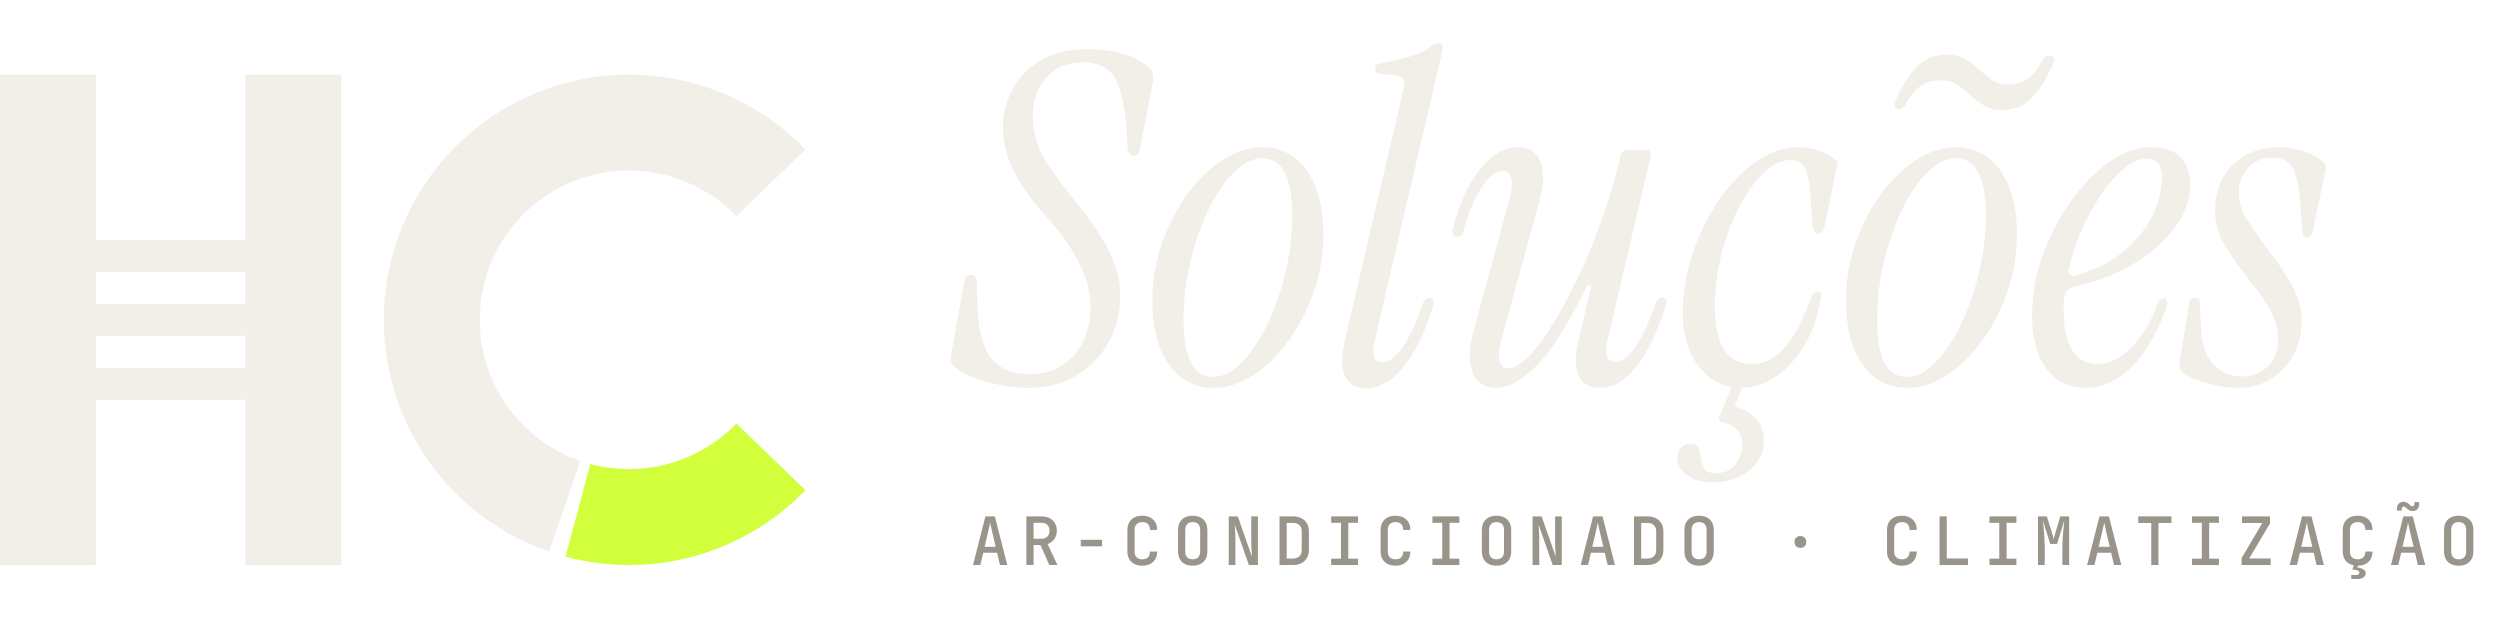
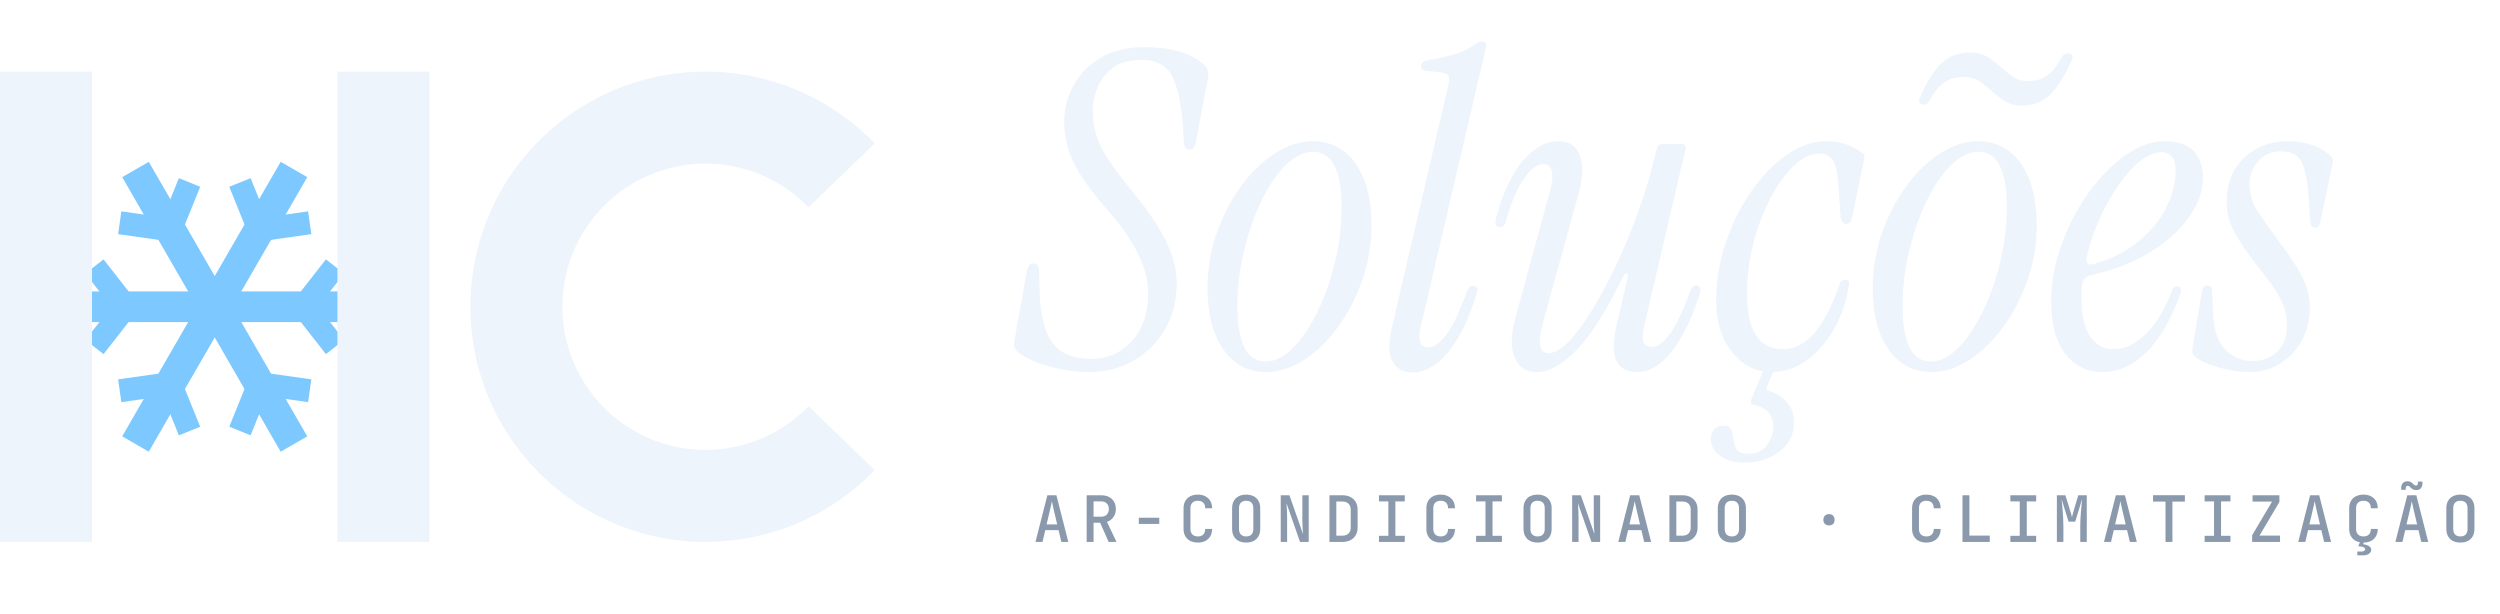
- <svg xmlns="http://www.w3.org/2000/svg" viewBox="0 0 469.0 120">
-   <rect x="0" y="14" width="18" height="92" fill="#f2efe8" />
-   <rect x="46" y="14" width="18" height="92" fill="#f2efe8" />
-   <rect x="18" y="45" width="28" height="6" fill="#f2efe8" />
-   <rect x="18" y="57" width="28" height="6" fill="#f2efe8" />
-   <rect x="18" y="69" width="28" height="6" fill="#f2efe8" />
-   <path d="M144.62 34.30A37 37 0 1 0 105.95 94.98" fill="none" stroke="#f2efe8" stroke-width="18" stroke-linecap="butt" />
-   <path d="M108.42 95.74A37 37 0 0 0 144.62 85.70" fill="none" stroke="#d2ff3c" stroke-width="18" stroke-linecap="butt" />
-   <path d="M192.878 72.774Q190.47 72.774 187.761 72.258Q185.052 71.742 182.687 70.839Q180.322 69.936 178.946 68.732Q178.516 68.302 178.387 67.872Q178.258 67.442 178.43 66.582L180.838 53.08Q181.096 51.532 182.214 51.532Q183.246 51.532 183.246 53.252L183.332 56.606Q183.504 63.83 185.826 67.012Q188.148 70.194 193.394 70.194Q198.21 70.194 201.392 66.711Q204.574 63.228 204.574 57.38Q204.574 53.596 202.51 49.468Q200.446 45.34 196.748 41.212Q192.362 36.31 190.255 32.268Q188.148 28.226 188.148 23.754Q188.148 20.228 189.868 16.917Q191.588 13.606 195.071 11.413Q198.554 9.22 203.972 9.22Q211.454 9.22 215.41 12.574Q216.614 13.52 216.27 15.412L213.862 27.968Q213.604 29.258 212.658 29.258Q211.712 29.258 211.54 27.796L211.454 25.99Q211.11 19.024 209.519 15.369Q207.928 11.714 203.198 11.714Q199.758 11.714 197.694 13.262Q195.63 14.81 194.684 17.089Q193.738 19.368 193.738 21.604Q193.738 24.098 194.426 26.377Q195.114 28.656 196.791 31.193Q198.468 33.73 201.392 37.342Q205.52 42.244 207.842 46.716Q210.164 51.188 210.164 55.402Q210.164 60.476 207.885 64.389Q205.606 68.302 201.736 70.538Q197.866 72.774 192.878 72.774ZM227.708 72.774Q222.376 72.774 219.28 68.345Q216.184 63.916 216.184 56.348Q216.184 50.758 217.99 45.598Q219.796 40.438 222.763 36.396Q225.73 32.354 229.385 29.989Q233.04 27.624 236.738 27.624Q242.07 27.624 245.166 32.01Q248.262 36.396 248.262 44.05Q248.262 49.64 246.456 54.8Q244.65 59.96 241.683 64.002Q238.716 68.044 235.061 70.409Q231.406 72.774 227.708 72.774ZM227.536 70.71Q230.288 70.71 232.911 68.044Q235.534 65.378 237.684 60.992Q239.834 56.606 241.124 51.231Q242.414 45.856 242.414 40.438Q242.414 29.688 236.824 29.688Q234.158 29.688 231.492 32.311Q228.826 34.934 226.719 39.32Q224.612 43.706 223.322 49.081Q222.032 54.456 222.032 59.874Q222.032 70.71 227.536 70.71ZM256.432 72.86Q253.594 72.86 252.39 70.753Q251.186 68.646 252.304 63.83L263.226 16.96Q263.656 15.412 263.269 14.81Q262.882 14.208 261.678 14.122L259.098 13.864Q257.808 13.778 257.98 12.746Q258.152 11.972 259.184 11.8Q262.28 11.284 264.688 10.553Q267.096 9.822 268.558 8.618Q269.246 8.102 269.848 8.102Q270.88 8.102 270.622 9.392L257.894 63.916Q257.464 65.808 257.765 66.883Q258.066 67.958 259.356 67.958Q260.904 67.958 262.753 65.679Q264.602 63.4 266.924 57.036Q267.268 55.918 268.128 55.918Q269.418 55.918 268.816 57.466Q267.01 63.314 264.817 66.711Q262.624 70.108 260.474 71.484Q258.324 72.86 256.432 72.86ZM280.598 72.774Q277.416 72.774 276.255 69.893Q275.094 67.012 276.384 62.282L283.178 37.342Q283.866 34.848 283.522 33.472Q283.178 32.096 281.974 32.096Q279.996 32.096 277.975 35.106Q275.954 38.116 274.492 43.448Q274.234 44.394 273.374 44.394Q272.17 44.394 272.6 42.674Q274.578 35.45 277.803 31.537Q281.028 27.624 284.898 27.624Q287.994 27.624 289.026 30.462Q290.058 33.3 288.682 38.202L281.802 63.142Q280.168 69.076 282.92 69.076Q284.64 69.076 286.876 66.754Q289.112 64.432 291.563 60.39Q294.014 56.348 296.422 51.188Q298.83 46.028 300.808 40.352Q302.786 34.676 304.076 29.086Q304.334 28.14 305.28 28.14H308.72Q309.924 28.14 309.666 29.258L301.582 63.83Q300.636 67.872 303.044 67.872Q306.656 67.872 310.612 56.95Q310.956 55.832 311.816 55.832Q312.332 55.832 312.547 56.262Q312.762 56.692 312.504 57.38Q310.182 64.69 307.0 68.732Q303.818 72.774 300.292 72.774Q294.1 72.774 296.164 63.744L298.4 54.198Q298.572 53.596 298.185 53.51Q297.798 53.424 297.54 53.94Q292.552 64.26 288.338 68.517Q284.124 72.774 280.598 72.774ZM326.608 72.774Q321.878 72.774 318.782 68.861Q315.686 64.948 315.686 58.842Q315.686 53.08 317.535 47.533Q319.384 41.986 322.523 37.471Q325.662 32.956 329.489 30.29Q333.316 27.624 337.186 27.624Q341.314 27.624 344.152 29.86Q344.582 30.204 344.668 30.419Q344.754 30.634 344.582 31.322L342.26 42.588Q342.002 43.792 341.142 43.792Q340.196 43.792 340.024 42.502L339.594 36.396Q339.336 32.44 338.433 31.236Q337.53 30.032 335.81 30.032Q333.402 30.032 330.908 32.397Q328.414 34.762 326.307 38.761Q324.2 42.76 322.953 47.619Q321.706 52.478 321.706 57.466Q321.706 68.302 328.758 68.302Q332.112 68.302 334.821 65.206Q337.53 62.11 339.852 55.574Q340.11 54.714 341.056 54.714Q341.572 54.714 341.658 55.101Q341.744 55.488 341.486 56.606Q340.626 61.336 338.39 64.948Q336.154 68.56 333.101 70.667Q330.048 72.774 326.608 72.774ZM327.64 70.882 325.576 75.698Q325.318 76.214 325.834 76.386Q328.242 77.16 329.575 78.751Q330.908 80.342 330.908 82.578Q330.908 86.276 327.984 88.383Q325.06 90.49 321.276 90.49Q318.266 90.49 316.46 89.157Q314.654 87.824 314.654 85.846Q314.654 84.728 315.299 83.997Q315.944 83.266 317.062 83.266Q318.352 83.266 318.653 84.083Q318.954 84.9 319.083 86.018Q319.212 87.136 319.728 87.953Q320.244 88.77 321.878 88.77Q324.372 88.77 325.619 87.05Q326.866 85.33 326.866 83.438Q326.866 79.998 323.082 79.224Q322.222 79.052 322.566 78.106L325.576 70.882ZM357.826 72.774Q352.494 72.774 349.398 68.345Q346.302 63.916 346.302 56.348Q346.302 50.758 348.108 45.598Q349.914 40.438 352.881 36.396Q355.848 32.354 359.503 29.989Q363.158 27.624 366.856 27.624Q372.188 27.624 375.284 32.01Q378.38 36.396 378.38 44.05Q378.38 49.64 376.574 54.8Q374.768 59.96 371.801 64.002Q368.834 68.044 365.179 70.409Q361.524 72.774 357.826 72.774ZM357.654 70.71Q360.406 70.71 363.029 68.044Q365.652 65.378 367.802 60.992Q369.952 56.606 371.242 51.231Q372.532 45.856 372.532 40.438Q372.532 29.688 366.942 29.688Q364.276 29.688 361.61 32.311Q358.944 34.934 356.837 39.32Q354.73 43.706 353.44 49.081Q352.15 54.456 352.15 59.874Q352.15 70.71 357.654 70.71ZM375.456 20.658Q373.564 20.658 372.188 19.798Q370.812 18.938 369.651 17.863Q368.49 16.788 367.2 15.928Q365.91 15.068 364.104 15.068Q361.782 15.068 360.277 16.143Q358.772 17.218 357.568 19.454Q357.052 20.486 356.192 20.486Q355.762 20.486 355.504 20.142Q355.246 19.798 355.504 19.196Q357.31 14.81 359.589 12.531Q361.868 10.252 365.308 10.252Q367.286 10.252 368.705 11.112Q370.124 11.972 371.285 13.047Q372.446 14.122 373.693 14.982Q374.94 15.842 376.66 15.842Q378.982 15.842 380.444 14.767Q381.906 13.692 383.11 11.456Q383.626 10.424 384.486 10.424Q385.002 10.424 385.26 10.768Q385.518 11.112 385.26 11.714Q383.368 16.1 381.132 18.379Q378.896 20.658 375.456 20.658ZM391.28 72.774Q386.722 72.774 383.97 69.205Q381.218 65.636 381.218 59.1Q381.218 53.424 383.239 47.834Q385.26 42.244 388.528 37.686Q391.796 33.128 395.709 30.376Q399.622 27.624 403.32 27.624Q407.362 27.624 409.125 29.559Q410.888 31.494 410.888 34.762Q410.888 38.632 408.179 42.459Q405.47 46.286 400.611 49.296Q395.752 52.306 389.216 53.768Q387.324 54.198 387.238 55.918Q387.152 56.52 387.152 57.165Q387.152 57.81 387.152 58.412Q387.152 63.314 388.829 65.808Q390.506 68.302 393.43 68.302Q396.698 68.302 399.751 65.292Q402.804 62.282 404.868 56.778Q405.126 56.004 405.9 56.004Q406.416 56.004 406.545 56.434Q406.674 56.864 406.502 57.466Q403.75 65.034 399.837 68.904Q395.924 72.774 391.28 72.774ZM388.098 50.5Q387.926 51.102 388.313 51.489Q388.7 51.876 389.302 51.704Q394.634 50.242 398.246 47.275Q401.858 44.308 403.707 40.61Q405.556 36.912 405.556 33.386Q405.556 29.774 402.718 29.774Q400.224 29.774 397.3 32.698Q394.376 35.622 391.882 40.352Q389.388 45.082 388.098 50.5ZM420.09 72.774Q417.252 72.774 414.113 71.914Q410.974 71.054 409.34 69.764Q408.738 69.248 408.824 68.216L410.716 56.95Q410.888 55.832 411.748 55.832Q412.694 55.832 412.694 57.036L412.866 61.164Q413.038 66.066 415.231 68.345Q417.424 70.624 420.606 70.624Q423.358 70.624 425.336 68.861Q427.314 67.098 427.314 63.658Q427.314 61.68 426.712 60.003Q426.11 58.326 424.82 56.391Q423.53 54.456 421.294 51.704Q418.37 47.92 416.951 45.211Q415.532 42.502 415.532 39.578Q415.532 34.16 418.929 30.892Q422.326 27.624 427.572 27.624Q429.894 27.624 432.087 28.312Q434.28 29.0 435.742 30.376Q436.516 30.978 436.258 31.924L433.85 43.448Q433.592 44.566 432.818 44.566Q432.044 44.566 431.872 43.362L431.614 39.234Q431.27 34.074 430.281 31.838Q429.292 29.602 426.196 29.602Q423.444 29.602 421.724 31.494Q420.004 33.386 420.004 36.052Q420.004 38.89 421.552 41.255Q423.1 43.62 425.766 47.232Q429.292 51.876 430.539 54.628Q431.786 57.38 431.786 60.218Q431.786 63.83 430.195 66.668Q428.604 69.506 425.938 71.14Q423.272 72.774 420.09 72.774Z" fill="#f2efe8" />
-   <path d="M182.537 106.0 184.863 96.875H186.637L188.963 106.0H187.6L187.05 103.688H184.463L183.912 106.0ZM184.713 102.575H186.787L186.162 99.938Q186.0 99.237 185.894 98.719Q185.787 98.2 185.75 98.013Q185.713 98.2 185.613 98.719Q185.512 99.237 185.338 99.925ZM192.55 106.0V96.875H195.412Q196.275 96.875 196.913 97.206Q197.55 97.537 197.906 98.137Q198.262 98.737 198.262 99.55Q198.262 100.463 197.794 101.131Q197.325 101.8 196.525 102.075L198.387 106.0H196.85L195.188 102.25H193.9V106.0ZM193.9 101.062H195.412Q196.088 101.062 196.488 100.656Q196.887 100.25 196.887 99.575Q196.887 98.875 196.488 98.475Q196.088 98.075 195.412 98.075H193.9ZM202.75 102.487V101.263H206.75V102.487ZM214.3 106.125Q213.45 106.125 212.819 105.806Q212.188 105.487 211.844 104.881Q211.5 104.275 211.5 103.463V99.412Q211.5 98.588 211.844 97.988Q212.188 97.388 212.819 97.069Q213.45 96.75 214.3 96.75Q215.15 96.75 215.775 97.075Q216.4 97.4 216.744 97.994Q217.088 98.588 217.088 99.412H215.738Q215.738 98.7 215.363 98.325Q214.988 97.95 214.3 97.95Q213.613 97.95 213.231 98.325Q212.85 98.7 212.85 99.4V103.463Q212.85 104.162 213.231 104.544Q213.613 104.925 214.3 104.925Q214.988 104.925 215.363 104.544Q215.738 104.162 215.738 103.463H217.088Q217.088 104.275 216.744 104.875Q216.4 105.475 215.775 105.8Q215.15 106.125 214.3 106.125ZM223.75 106.125Q222.9 106.125 222.281 105.806Q221.662 105.487 221.331 104.881Q221.0 104.275 221.0 103.463V99.412Q221.0 98.588 221.331 97.988Q221.662 97.388 222.281 97.069Q222.9 96.75 223.75 96.75Q224.6 96.75 225.219 97.069Q225.838 97.388 226.169 97.988Q226.5 98.588 226.5 99.4V103.463Q226.5 104.275 226.169 104.881Q225.838 105.487 225.219 105.806Q224.6 106.125 223.75 106.125ZM223.75 104.925Q224.438 104.925 224.794 104.544Q225.15 104.162 225.15 103.463V99.412Q225.15 98.7 224.794 98.325Q224.438 97.95 223.75 97.95Q223.075 97.95 222.712 98.325Q222.35 98.7 222.35 99.412V103.463Q222.35 104.162 222.712 104.544Q223.075 104.925 223.75 104.925ZM230.512 106.0V96.875H232.213L234.875 104.463Q234.85 104.1 234.812 103.6Q234.775 103.1 234.756 102.562Q234.738 102.025 234.738 101.588V96.875H235.988V106.0H234.287L231.637 98.412Q231.662 98.737 231.694 99.225Q231.725 99.713 231.744 100.238Q231.762 100.763 231.762 101.213V106.0ZM240.037 106.0V96.875H242.588Q243.488 96.875 244.15 97.219Q244.812 97.562 245.181 98.188Q245.55 98.812 245.55 99.662V103.2Q245.55 104.037 245.181 104.675Q244.812 105.312 244.15 105.656Q243.488 106.0 242.588 106.0ZM241.387 104.775H242.588Q243.338 104.775 243.769 104.356Q244.2 103.938 244.2 103.2V99.662Q244.2 98.938 243.769 98.519Q243.338 98.1 242.588 98.1H241.387ZM249.725 106.0V104.8H251.562V98.075H249.725V96.875H254.775V98.075H252.938V104.8H254.775V106.0ZM261.8 106.125Q260.95 106.125 260.319 105.806Q259.688 105.487 259.344 104.881Q259.0 104.275 259.0 103.463V99.412Q259.0 98.588 259.344 97.988Q259.688 97.388 260.319 97.069Q260.95 96.75 261.8 96.75Q262.65 96.75 263.275 97.075Q263.9 97.4 264.244 97.994Q264.587 98.588 264.587 99.412H263.238Q263.238 98.7 262.863 98.325Q262.488 97.95 261.8 97.95Q261.113 97.95 260.731 98.325Q260.35 98.7 260.35 99.4V103.463Q260.35 104.162 260.731 104.544Q261.113 104.925 261.8 104.925Q262.488 104.925 262.863 104.544Q263.238 104.162 263.238 103.463H264.587Q264.587 104.275 264.244 104.875Q263.9 105.475 263.275 105.8Q262.65 106.125 261.8 106.125ZM268.725 106.0V104.8H270.562V98.075H268.725V96.875H273.775V98.075H271.938V104.8H273.775V106.0ZM280.75 106.125Q279.9 106.125 279.281 105.806Q278.663 105.487 278.331 104.881Q278.0 104.275 278.0 103.463V99.412Q278.0 98.588 278.331 97.988Q278.663 97.388 279.281 97.069Q279.9 96.75 280.75 96.75Q281.6 96.75 282.219 97.069Q282.837 97.388 283.169 97.988Q283.5 98.588 283.5 99.4V103.463Q283.5 104.275 283.169 104.881Q282.837 105.487 282.219 105.806Q281.6 106.125 280.75 106.125ZM280.75 104.925Q281.438 104.925 281.794 104.544Q282.15 104.162 282.15 103.463V99.412Q282.15 98.7 281.794 98.325Q281.438 97.95 280.75 97.95Q280.075 97.95 279.712 98.325Q279.35 98.7 279.35 99.412V103.463Q279.35 104.162 279.712 104.544Q280.075 104.925 280.75 104.925ZM287.512 106.0V96.875H289.212L291.875 104.463Q291.85 104.1 291.812 103.6Q291.775 103.1 291.756 102.562Q291.738 102.025 291.738 101.588V96.875H292.988V106.0H291.288L288.637 98.412Q288.663 98.737 288.694 99.225Q288.725 99.713 288.744 100.238Q288.762 100.763 288.762 101.213V106.0ZM296.538 106.0 298.863 96.875H300.637L302.962 106.0H301.6L301.05 103.688H298.462L297.913 106.0ZM298.712 102.575H300.788L300.163 99.938Q300.0 99.237 299.894 98.719Q299.788 98.2 299.75 98.013Q299.712 98.2 299.612 98.719Q299.512 99.237 299.337 99.925ZM306.538 106.0V96.875H309.087Q309.988 96.875 310.65 97.219Q311.312 97.562 311.681 98.188Q312.05 98.812 312.05 99.662V103.2Q312.05 104.037 311.681 104.675Q311.312 105.312 310.65 105.656Q309.988 106.0 309.087 106.0ZM307.887 104.775H309.087Q309.837 104.775 310.269 104.356Q310.7 103.938 310.7 103.2V99.662Q310.7 98.938 310.269 98.519Q309.837 98.1 309.087 98.1H307.887ZM318.75 106.125Q317.9 106.125 317.281 105.806Q316.663 105.487 316.331 104.881Q316.0 104.275 316.0 103.463V99.412Q316.0 98.588 316.331 97.988Q316.663 97.388 317.281 97.069Q317.9 96.75 318.75 96.75Q319.6 96.75 320.219 97.069Q320.837 97.388 321.169 97.988Q321.5 98.588 321.5 99.4V103.463Q321.5 104.275 321.169 104.881Q320.837 105.487 320.219 105.806Q319.6 106.125 318.75 106.125ZM318.75 104.925Q319.438 104.925 319.794 104.544Q320.15 104.162 320.15 103.463V99.412Q320.15 98.7 319.794 98.325Q319.438 97.95 318.75 97.95Q318.075 97.95 317.712 98.325Q317.35 98.7 317.35 99.412V103.463Q317.35 104.162 317.712 104.544Q318.075 104.925 318.75 104.925ZM337.75 102.775Q337.25 102.775 336.95 102.481Q336.65 102.188 336.65 101.688Q336.65 101.175 336.95 100.869Q337.25 100.562 337.75 100.562Q338.262 100.562 338.556 100.869Q338.85 101.175 338.85 101.688Q338.85 102.188 338.556 102.481Q338.262 102.775 337.75 102.775ZM356.8 106.125Q355.95 106.125 355.319 105.806Q354.688 105.487 354.344 104.881Q354.0 104.275 354.0 103.463V99.412Q354.0 98.588 354.344 97.988Q354.688 97.388 355.319 97.069Q355.95 96.75 356.8 96.75Q357.65 96.75 358.275 97.075Q358.9 97.4 359.244 97.994Q359.587 98.588 359.587 99.412H358.238Q358.238 98.7 357.863 98.325Q357.488 97.95 356.8 97.95Q356.113 97.95 355.731 98.325Q355.35 98.7 355.35 99.4V103.463Q355.35 104.162 355.731 104.544Q356.113 104.925 356.8 104.925Q357.488 104.925 357.863 104.544Q358.238 104.162 358.238 103.463H359.587Q359.587 104.275 359.244 104.875Q358.9 105.475 358.275 105.8Q357.65 106.125 356.8 106.125ZM363.863 106.0V96.875H365.212V104.763H369.2V106.0ZM373.225 106.0V104.8H375.062V98.075H373.225V96.875H378.275V98.075H376.438V104.8H378.275V106.0ZM382.325 106.0V96.875H383.988L384.9 99.8Q385.038 100.213 385.138 100.594Q385.238 100.975 385.275 101.162Q385.325 100.975 385.419 100.594Q385.512 100.213 385.637 99.8L386.512 96.875H388.175V106.0H386.9V102.925Q386.9 102.338 386.931 101.619Q386.962 100.9 387.025 100.169Q387.087 99.438 387.15 98.769Q387.212 98.1 387.262 97.6L385.913 102.037H384.613L383.238 97.6Q383.3 98.088 383.363 98.731Q383.425 99.375 383.475 100.1Q383.525 100.825 383.562 101.556Q383.6 102.287 383.6 102.925V106.0ZM391.538 106.0 393.863 96.875H395.637L397.962 106.0H396.6L396.05 103.688H393.462L392.913 106.0ZM393.712 102.575H395.788L395.163 99.938Q395.0 99.237 394.894 98.719Q394.788 98.2 394.75 98.013Q394.712 98.2 394.612 98.719Q394.512 99.237 394.337 99.925ZM403.575 106.0V98.112H401.137V96.862H407.363V98.112H404.925V106.0ZM411.225 106.0V104.8H413.062V98.075H411.225V96.875H416.275V98.075H414.438V104.8H416.275V106.0ZM420.525 106.0V104.688L424.413 98.112H420.6V96.875H425.85V98.188L421.962 104.763H425.975V106.0ZM429.538 106.0 431.863 96.875H433.637L435.962 106.0H434.6L434.05 103.688H431.462L430.913 106.0ZM431.712 102.575H433.788L433.163 99.938Q433.0 99.237 432.894 98.719Q432.788 98.2 432.75 98.013Q432.712 98.2 432.612 98.719Q432.512 99.237 432.337 99.925ZM441.087 108.625V107.875H442.0Q442.288 107.875 442.462 107.731Q442.637 107.588 442.637 107.425Q442.637 107.188 442.281 107.025Q441.925 106.862 441.288 106.862L441.725 105.713H442.488L442.238 106.45Q442.575 106.487 442.944 106.612Q443.312 106.737 443.562 106.969Q443.812 107.2 443.812 107.55Q443.812 107.987 443.381 108.306Q442.95 108.625 442.238 108.625ZM442.3 106.125Q441.45 106.125 440.819 105.806Q440.188 105.487 439.844 104.881Q439.5 104.275 439.5 103.463V99.412Q439.5 98.588 439.844 97.988Q440.188 97.388 440.819 97.069Q441.45 96.75 442.3 96.75Q443.15 96.75 443.775 97.075Q444.4 97.4 444.744 97.994Q445.087 98.588 445.087 99.412H443.738Q443.738 98.7 443.363 98.325Q442.988 97.95 442.3 97.95Q441.613 97.95 441.231 98.325Q440.85 98.7 440.85 99.4V103.463Q440.85 104.162 441.231 104.544Q441.613 104.925 442.3 104.925Q442.988 104.925 443.363 104.544Q443.738 104.162 443.738 103.463H445.087Q445.087 104.275 444.744 104.875Q444.4 105.475 443.775 105.8Q443.15 106.125 442.3 106.125ZM448.538 106.0 450.863 96.875H452.637L454.962 106.0H453.6L453.05 103.688H450.462L449.913 106.0ZM450.712 102.575H452.788L452.163 99.938Q452.0 99.237 451.894 98.719Q451.788 98.2 451.75 98.013Q451.712 98.2 451.612 98.719Q451.512 99.237 451.337 99.925ZM452.625 95.862Q452.238 95.862 452.0 95.737Q451.762 95.612 451.6 95.45Q451.438 95.287 451.288 95.156Q451.137 95.025 450.938 95.025Q450.775 95.025 450.669 95.138Q450.562 95.25 450.562 95.463V95.8H449.675V95.412Q449.675 94.825 450.006 94.481Q450.337 94.138 450.875 94.138Q451.262 94.138 451.5 94.263Q451.738 94.388 451.9 94.55Q452.062 94.713 452.212 94.844Q452.363 94.975 452.562 94.975Q452.738 94.975 452.837 94.869Q452.938 94.763 452.938 94.562V94.2H453.825V94.588Q453.825 95.175 453.5 95.519Q453.175 95.862 452.625 95.862ZM461.25 106.125Q460.4 106.125 459.781 105.806Q459.163 105.487 458.831 104.881Q458.5 104.275 458.5 103.463V99.412Q458.5 98.588 458.831 97.988Q459.163 97.388 459.781 97.069Q460.4 96.75 461.25 96.75Q462.1 96.75 462.719 97.069Q463.337 97.388 463.669 97.988Q464.0 98.588 464.0 99.4V103.463Q464.0 104.275 463.669 104.881Q463.337 105.487 462.719 105.806Q462.1 106.125 461.25 106.125ZM461.25 104.925Q461.938 104.925 462.294 104.544Q462.65 104.162 462.65 103.463V99.412Q462.65 98.7 462.294 98.325Q461.938 97.95 461.25 97.95Q460.575 97.95 460.212 98.325Q459.85 98.7 459.85 99.412V103.463Q459.85 104.162 460.212 104.544Q460.575 104.925 461.25 104.925Z" fill="#9a958b" />
+ <svg xmlns="http://www.w3.org/2000/svg" viewBox="0 0 489.0 120">
+   <path d="M42.00 60.00L73.00 60.00" stroke="#7cc8ff" stroke-width="6" stroke-linecap="butt" fill="none" />
+   <path d="M59.36 60.00L65.52 52.12" stroke="#7cc8ff" stroke-width="4.5" stroke-linecap="butt" fill="none" />
+   <path d="M59.36 60.00L65.52 67.88" stroke="#7cc8ff" stroke-width="4.5" stroke-linecap="butt" fill="none" />
+   <path d="M42.00 60.00L57.50 86.85" stroke="#7cc8ff" stroke-width="6" stroke-linecap="butt" fill="none" />
+   <path d="M50.68 75.03L60.58 76.43" stroke="#7cc8ff" stroke-width="4.5" stroke-linecap="butt" fill="none" />
+   <path d="M50.68 75.03L46.93 84.31" stroke="#7cc8ff" stroke-width="4.5" stroke-linecap="butt" fill="none" />
+   <path d="M42.00 60.00L26.50 86.85" stroke="#7cc8ff" stroke-width="6" stroke-linecap="butt" fill="none" />
+   <path d="M33.32 75.03L37.07 84.31" stroke="#7cc8ff" stroke-width="4.5" stroke-linecap="butt" fill="none" />
+   <path d="M33.32 75.03L23.42 76.43" stroke="#7cc8ff" stroke-width="4.5" stroke-linecap="butt" fill="none" />
+   <path d="M42.00 60.00L11.00 60.00" stroke="#7cc8ff" stroke-width="6" stroke-linecap="butt" fill="none" />
+   <path d="M24.64 60.00L18.48 67.88" stroke="#7cc8ff" stroke-width="4.5" stroke-linecap="butt" fill="none" />
+   <path d="M24.64 60.00L18.48 52.12" stroke="#7cc8ff" stroke-width="4.5" stroke-linecap="butt" fill="none" />
+   <path d="M42.00 60.00L26.50 33.15" stroke="#7cc8ff" stroke-width="6" stroke-linecap="butt" fill="none" />
+   <path d="M33.32 44.97L23.42 43.57" stroke="#7cc8ff" stroke-width="4.5" stroke-linecap="butt" fill="none" />
+   <path d="M33.32 44.97L37.07 35.69" stroke="#7cc8ff" stroke-width="4.5" stroke-linecap="butt" fill="none" />
+   <path d="M42.00 60.00L57.50 33.15" stroke="#7cc8ff" stroke-width="6" stroke-linecap="butt" fill="none" />
+   <path d="M50.68 44.97L46.93 35.69" stroke="#7cc8ff" stroke-width="4.5" stroke-linecap="butt" fill="none" />
+   <path d="M50.68 44.97L60.58 43.57" stroke="#7cc8ff" stroke-width="4.5" stroke-linecap="butt" fill="none" />
+   <rect x="0" y="14" width="18" height="92" fill="#eef4fb" />
+   <rect x="66" y="14" width="18" height="92" fill="#eef4fb" />
+   <path d="M164.62 34.30A37 37 0 1 0 164.62 85.70" fill="none" stroke="#eef4fb" stroke-width="18" />
+   <path d="M212.878 72.774Q210.47 72.774 207.761 72.258Q205.052 71.742 202.687 70.839Q200.322 69.936 198.946 68.732Q198.516 68.302 198.387 67.872Q198.258 67.442 198.43 66.582L200.838 53.08Q201.096 51.532 202.214 51.532Q203.246 51.532 203.246 53.252L203.332 56.606Q203.504 63.83 205.826 67.012Q208.148 70.194 213.394 70.194Q218.21 70.194 221.392 66.711Q224.574 63.228 224.574 57.38Q224.574 53.596 222.51 49.468Q220.446 45.34 216.748 41.212Q212.362 36.31 210.255 32.268Q208.148 28.226 208.148 23.754Q208.148 20.228 209.868 16.917Q211.588 13.606 215.071 11.413Q218.554 9.22 223.972 9.22Q231.454 9.22 235.41 12.574Q236.614 13.52 236.27 15.412L233.862 27.968Q233.604 29.258 232.658 29.258Q231.712 29.258 231.54 27.796L231.454 25.99Q231.11 19.024 229.519 15.369Q227.928 11.714 223.198 11.714Q219.758 11.714 217.694 13.262Q215.63 14.81 214.684 17.089Q213.738 19.368 213.738 21.604Q213.738 24.098 214.426 26.377Q215.114 28.656 216.791 31.193Q218.468 33.73 221.392 37.342Q225.52 42.244 227.842 46.716Q230.164 51.188 230.164 55.402Q230.164 60.476 227.885 64.389Q225.606 68.302 221.736 70.538Q217.866 72.774 212.878 72.774ZM247.708 72.774Q242.376 72.774 239.28 68.345Q236.184 63.916 236.184 56.348Q236.184 50.758 237.99 45.598Q239.796 40.438 242.763 36.396Q245.73 32.354 249.385 29.989Q253.04 27.624 256.738 27.624Q262.07 27.624 265.166 32.01Q268.262 36.396 268.262 44.05Q268.262 49.64 266.456 54.8Q264.65 59.96 261.683 64.002Q258.716 68.044 255.061 70.409Q251.406 72.774 247.708 72.774ZM247.536 70.71Q250.288 70.71 252.911 68.044Q255.534 65.378 257.684 60.992Q259.834 56.606 261.124 51.231Q262.414 45.856 262.414 40.438Q262.414 29.688 256.824 29.688Q254.158 29.688 251.492 32.311Q248.826 34.934 246.719 39.32Q244.612 43.706 243.322 49.081Q242.032 54.456 242.032 59.874Q242.032 70.71 247.536 70.71ZM276.432 72.86Q273.594 72.86 272.39 70.753Q271.186 68.646 272.304 63.83L283.226 16.96Q283.656 15.412 283.269 14.81Q282.882 14.208 281.678 14.122L279.098 13.864Q277.808 13.778 277.98 12.746Q278.152 11.972 279.184 11.8Q282.28 11.284 284.688 10.553Q287.096 9.822 288.558 8.618Q289.246 8.102 289.848 8.102Q290.88 8.102 290.622 9.392L277.894 63.916Q277.464 65.808 277.765 66.883Q278.066 67.958 279.356 67.958Q280.904 67.958 282.753 65.679Q284.602 63.4 286.924 57.036Q287.268 55.918 288.128 55.918Q289.418 55.918 288.816 57.466Q287.01 63.314 284.817 66.711Q282.624 70.108 280.474 71.484Q278.324 72.86 276.432 72.86ZM300.598 72.774Q297.416 72.774 296.255 69.893Q295.094 67.012 296.384 62.282L303.178 37.342Q303.866 34.848 303.522 33.472Q303.178 32.096 301.974 32.096Q299.996 32.096 297.975 35.106Q295.954 38.116 294.492 43.448Q294.234 44.394 293.374 44.394Q292.17 44.394 292.6 42.674Q294.578 35.45 297.803 31.537Q301.028 27.624 304.898 27.624Q307.994 27.624 309.026 30.462Q310.058 33.3 308.682 38.202L301.802 63.142Q300.168 69.076 302.92 69.076Q304.64 69.076 306.876 66.754Q309.112 64.432 311.563 60.39Q314.014 56.348 316.422 51.188Q318.83 46.028 320.808 40.352Q322.786 34.676 324.076 29.086Q324.334 28.14 325.28 28.14H328.72Q329.924 28.14 329.666 29.258L321.582 63.83Q320.636 67.872 323.044 67.872Q326.656 67.872 330.612 56.95Q330.956 55.832 331.816 55.832Q332.332 55.832 332.547 56.262Q332.762 56.692 332.504 57.38Q330.182 64.69 327.0 68.732Q323.818 72.774 320.292 72.774Q314.1 72.774 316.164 63.744L318.4 54.198Q318.572 53.596 318.185 53.51Q317.798 53.424 317.54 53.94Q312.552 64.26 308.338 68.517Q304.124 72.774 300.598 72.774ZM346.608 72.774Q341.878 72.774 338.782 68.861Q335.686 64.948 335.686 58.842Q335.686 53.08 337.535 47.533Q339.384 41.986 342.523 37.471Q345.662 32.956 349.489 30.29Q353.316 27.624 357.186 27.624Q361.314 27.624 364.152 29.86Q364.582 30.204 364.668 30.419Q364.754 30.634 364.582 31.322L362.26 42.588Q362.002 43.792 361.142 43.792Q360.196 43.792 360.024 42.502L359.594 36.396Q359.336 32.44 358.433 31.236Q357.53 30.032 355.81 30.032Q353.402 30.032 350.908 32.397Q348.414 34.762 346.307 38.761Q344.2 42.76 342.953 47.619Q341.706 52.478 341.706 57.466Q341.706 68.302 348.758 68.302Q352.112 68.302 354.821 65.206Q357.53 62.11 359.852 55.574Q360.11 54.714 361.056 54.714Q361.572 54.714 361.658 55.101Q361.744 55.488 361.486 56.606Q360.626 61.336 358.39 64.948Q356.154 68.56 353.101 70.667Q350.048 72.774 346.608 72.774ZM347.64 70.882 345.576 75.698Q345.318 76.214 345.834 76.386Q348.242 77.16 349.575 78.751Q350.908 80.342 350.908 82.578Q350.908 86.276 347.984 88.383Q345.06 90.49 341.276 90.49Q338.266 90.49 336.46 89.157Q334.654 87.824 334.654 85.846Q334.654 84.728 335.299 83.997Q335.944 83.266 337.062 83.266Q338.352 83.266 338.653 84.083Q338.954 84.9 339.083 86.018Q339.212 87.136 339.728 87.953Q340.244 88.77 341.878 88.77Q344.372 88.77 345.619 87.05Q346.866 85.33 346.866 83.438Q346.866 79.998 343.082 79.224Q342.222 79.052 342.566 78.106L345.576 70.882ZM377.826 72.774Q372.494 72.774 369.398 68.345Q366.302 63.916 366.302 56.348Q366.302 50.758 368.108 45.598Q369.914 40.438 372.881 36.396Q375.848 32.354 379.503 29.989Q383.158 27.624 386.856 27.624Q392.188 27.624 395.284 32.01Q398.38 36.396 398.38 44.05Q398.38 49.64 396.574 54.8Q394.768 59.96 391.801 64.002Q388.834 68.044 385.179 70.409Q381.524 72.774 377.826 72.774ZM377.654 70.71Q380.406 70.71 383.029 68.044Q385.652 65.378 387.802 60.992Q389.952 56.606 391.242 51.231Q392.532 45.856 392.532 40.438Q392.532 29.688 386.942 29.688Q384.276 29.688 381.61 32.311Q378.944 34.934 376.837 39.32Q374.73 43.706 373.44 49.081Q372.15 54.456 372.15 59.874Q372.15 70.71 377.654 70.71ZM395.456 20.658Q393.564 20.658 392.188 19.798Q390.812 18.938 389.651 17.863Q388.49 16.788 387.2 15.928Q385.91 15.068 384.104 15.068Q381.782 15.068 380.277 16.143Q378.772 17.218 377.568 19.454Q377.052 20.486 376.192 20.486Q375.762 20.486 375.504 20.142Q375.246 19.798 375.504 19.196Q377.31 14.81 379.589 12.531Q381.868 10.252 385.308 10.252Q387.286 10.252 388.705 11.112Q390.124 11.972 391.285 13.047Q392.446 14.122 393.693 14.982Q394.94 15.842 396.66 15.842Q398.982 15.842 400.444 14.767Q401.906 13.692 403.11 11.456Q403.626 10.424 404.486 10.424Q405.002 10.424 405.26 10.768Q405.518 11.112 405.26 11.714Q403.368 16.1 401.132 18.379Q398.896 20.658 395.456 20.658ZM411.28 72.774Q406.722 72.774 403.97 69.205Q401.218 65.636 401.218 59.1Q401.218 53.424 403.239 47.834Q405.26 42.244 408.528 37.686Q411.796 33.128 415.709 30.376Q419.622 27.624 423.32 27.624Q427.362 27.624 429.125 29.559Q430.888 31.494 430.888 34.762Q430.888 38.632 428.179 42.459Q425.47 46.286 420.611 49.296Q415.752 52.306 409.216 53.768Q407.324 54.198 407.238 55.918Q407.152 56.52 407.152 57.165Q407.152 57.81 407.152 58.412Q407.152 63.314 408.829 65.808Q410.506 68.302 413.43 68.302Q416.698 68.302 419.751 65.292Q422.804 62.282 424.868 56.778Q425.126 56.004 425.9 56.004Q426.416 56.004 426.545 56.434Q426.674 56.864 426.502 57.466Q423.75 65.034 419.837 68.904Q415.924 72.774 411.28 72.774ZM408.098 50.5Q407.926 51.102 408.313 51.489Q408.7 51.876 409.302 51.704Q414.634 50.242 418.246 47.275Q421.858 44.308 423.707 40.61Q425.556 36.912 425.556 33.386Q425.556 29.774 422.718 29.774Q420.224 29.774 417.3 32.698Q414.376 35.622 411.882 40.352Q409.388 45.082 408.098 50.5ZM440.09 72.774Q437.252 72.774 434.113 71.914Q430.974 71.054 429.34 69.764Q428.738 69.248 428.824 68.216L430.716 56.95Q430.888 55.832 431.748 55.832Q432.694 55.832 432.694 57.036L432.866 61.164Q433.038 66.066 435.231 68.345Q437.424 70.624 440.606 70.624Q443.358 70.624 445.336 68.861Q447.314 67.098 447.314 63.658Q447.314 61.68 446.712 60.003Q446.11 58.326 444.82 56.391Q443.53 54.456 441.294 51.704Q438.37 47.92 436.951 45.211Q435.532 42.502 435.532 39.578Q435.532 34.16 438.929 30.892Q442.326 27.624 447.572 27.624Q449.894 27.624 452.087 28.312Q454.28 29.0 455.742 30.376Q456.516 30.978 456.258 31.924L453.85 43.448Q453.592 44.566 452.818 44.566Q452.044 44.566 451.872 43.362L451.614 39.234Q451.27 34.074 450.281 31.838Q449.292 29.602 446.196 29.602Q443.444 29.602 441.724 31.494Q440.004 33.386 440.004 36.052Q440.004 38.89 441.552 41.255Q443.1 43.62 445.766 47.232Q449.292 51.876 450.539 54.628Q451.786 57.38 451.786 60.218Q451.786 63.83 450.195 66.668Q448.604 69.506 445.938 71.14Q443.272 72.774 440.09 72.774Z" fill="#eef4fb" />
+   <path d="M202.537 106.0 204.863 96.875H206.637L208.963 106.0H207.6L207.05 103.688H204.463L203.912 106.0ZM204.713 102.575H206.787L206.162 99.938Q206.0 99.237 205.894 98.719Q205.787 98.2 205.75 98.013Q205.713 98.2 205.613 98.719Q205.512 99.237 205.338 99.925ZM212.55 106.0V96.875H215.412Q216.275 96.875 216.913 97.206Q217.55 97.537 217.906 98.137Q218.262 98.737 218.262 99.55Q218.262 100.463 217.794 101.131Q217.325 101.8 216.525 102.075L218.387 106.0H216.85L215.188 102.25H213.9V106.0ZM213.9 101.062H215.412Q216.088 101.062 216.488 100.656Q216.887 100.25 216.887 99.575Q216.887 98.875 216.488 98.475Q216.088 98.075 215.412 98.075H213.9ZM222.75 102.487V101.263H226.75V102.487ZM234.3 106.125Q233.45 106.125 232.819 105.806Q232.188 105.487 231.844 104.881Q231.5 104.275 231.5 103.463V99.412Q231.5 98.588 231.844 97.988Q232.188 97.388 232.819 97.069Q233.45 96.75 234.3 96.75Q235.15 96.75 235.775 97.075Q236.4 97.4 236.744 97.994Q237.088 98.588 237.088 99.412H235.738Q235.738 98.7 235.363 98.325Q234.988 97.95 234.3 97.95Q233.613 97.95 233.231 98.325Q232.85 98.7 232.85 99.4V103.463Q232.85 104.162 233.231 104.544Q233.613 104.925 234.3 104.925Q234.988 104.925 235.363 104.544Q235.738 104.162 235.738 103.463H237.088Q237.088 104.275 236.744 104.875Q236.4 105.475 235.775 105.8Q235.15 106.125 234.3 106.125ZM243.75 106.125Q242.9 106.125 242.281 105.806Q241.662 105.487 241.331 104.881Q241.0 104.275 241.0 103.463V99.412Q241.0 98.588 241.331 97.988Q241.662 97.388 242.281 97.069Q242.9 96.75 243.75 96.75Q244.6 96.75 245.219 97.069Q245.838 97.388 246.169 97.988Q246.5 98.588 246.5 99.4V103.463Q246.5 104.275 246.169 104.881Q245.838 105.487 245.219 105.806Q244.6 106.125 243.75 106.125ZM243.75 104.925Q244.438 104.925 244.794 104.544Q245.15 104.162 245.15 103.463V99.412Q245.15 98.7 244.794 98.325Q244.438 97.95 243.75 97.95Q243.075 97.95 242.712 98.325Q242.35 98.7 242.35 99.412V103.463Q242.35 104.162 242.712 104.544Q243.075 104.925 243.75 104.925ZM250.512 106.0V96.875H252.213L254.875 104.463Q254.85 104.1 254.812 103.6Q254.775 103.1 254.756 102.562Q254.738 102.025 254.738 101.588V96.875H255.988V106.0H254.287L251.637 98.412Q251.662 98.737 251.694 99.225Q251.725 99.713 251.744 100.238Q251.762 100.763 251.762 101.213V106.0ZM260.038 106.0V96.875H262.587Q263.488 96.875 264.15 97.219Q264.812 97.562 265.181 98.188Q265.55 98.812 265.55 99.662V103.2Q265.55 104.037 265.181 104.675Q264.812 105.312 264.15 105.656Q263.488 106.0 262.587 106.0ZM261.387 104.775H262.587Q263.337 104.775 263.769 104.356Q264.2 103.938 264.2 103.2V99.662Q264.2 98.938 263.769 98.519Q263.337 98.1 262.587 98.1H261.387ZM269.725 106.0V104.8H271.562V98.075H269.725V96.875H274.775V98.075H272.938V104.8H274.775V106.0ZM281.8 106.125Q280.95 106.125 280.319 105.806Q279.688 105.487 279.344 104.881Q279.0 104.275 279.0 103.463V99.412Q279.0 98.588 279.344 97.988Q279.688 97.388 280.319 97.069Q280.95 96.75 281.8 96.75Q282.65 96.75 283.275 97.075Q283.9 97.4 284.244 97.994Q284.587 98.588 284.587 99.412H283.238Q283.238 98.7 282.863 98.325Q282.488 97.95 281.8 97.95Q281.113 97.95 280.731 98.325Q280.35 98.7 280.35 99.4V103.463Q280.35 104.162 280.731 104.544Q281.113 104.925 281.8 104.925Q282.488 104.925 282.863 104.544Q283.238 104.162 283.238 103.463H284.587Q284.587 104.275 284.244 104.875Q283.9 105.475 283.275 105.8Q282.65 106.125 281.8 106.125ZM288.725 106.0V104.8H290.562V98.075H288.725V96.875H293.775V98.075H291.938V104.8H293.775V106.0ZM300.75 106.125Q299.9 106.125 299.281 105.806Q298.663 105.487 298.331 104.881Q298.0 104.275 298.0 103.463V99.412Q298.0 98.588 298.331 97.988Q298.663 97.388 299.281 97.069Q299.9 96.75 300.75 96.75Q301.6 96.75 302.219 97.069Q302.837 97.388 303.169 97.988Q303.5 98.588 303.5 99.4V103.463Q303.5 104.275 303.169 104.881Q302.837 105.487 302.219 105.806Q301.6 106.125 300.75 106.125ZM300.75 104.925Q301.438 104.925 301.794 104.544Q302.15 104.162 302.15 103.463V99.412Q302.15 98.7 301.794 98.325Q301.438 97.95 300.75 97.95Q300.075 97.95 299.712 98.325Q299.35 98.7 299.35 99.412V103.463Q299.35 104.162 299.712 104.544Q300.075 104.925 300.75 104.925ZM307.512 106.0V96.875H309.212L311.875 104.463Q311.85 104.1 311.812 103.6Q311.775 103.1 311.756 102.562Q311.738 102.025 311.738 101.588V96.875H312.988V106.0H311.288L308.637 98.412Q308.663 98.737 308.694 99.225Q308.725 99.713 308.744 100.238Q308.762 100.763 308.762 101.213V106.0ZM316.538 106.0 318.863 96.875H320.637L322.962 106.0H321.6L321.05 103.688H318.462L317.913 106.0ZM318.712 102.575H320.788L320.163 99.938Q320.0 99.237 319.894 98.719Q319.788 98.2 319.75 98.013Q319.712 98.2 319.612 98.719Q319.512 99.237 319.337 99.925ZM326.538 106.0V96.875H329.087Q329.988 96.875 330.65 97.219Q331.312 97.562 331.681 98.188Q332.05 98.812 332.05 99.662V103.2Q332.05 104.037 331.681 104.675Q331.312 105.312 330.65 105.656Q329.988 106.0 329.087 106.0ZM327.887 104.775H329.087Q329.837 104.775 330.269 104.356Q330.7 103.938 330.7 103.2V99.662Q330.7 98.938 330.269 98.519Q329.837 98.1 329.087 98.1H327.887ZM338.75 106.125Q337.9 106.125 337.281 105.806Q336.663 105.487 336.331 104.881Q336.0 104.275 336.0 103.463V99.412Q336.0 98.588 336.331 97.988Q336.663 97.388 337.281 97.069Q337.9 96.75 338.75 96.75Q339.6 96.75 340.219 97.069Q340.837 97.388 341.169 97.988Q341.5 98.588 341.5 99.4V103.463Q341.5 104.275 341.169 104.881Q340.837 105.487 340.219 105.806Q339.6 106.125 338.75 106.125ZM338.75 104.925Q339.438 104.925 339.794 104.544Q340.15 104.162 340.15 103.463V99.412Q340.15 98.7 339.794 98.325Q339.438 97.95 338.75 97.95Q338.075 97.95 337.712 98.325Q337.35 98.7 337.35 99.412V103.463Q337.35 104.162 337.712 104.544Q338.075 104.925 338.75 104.925ZM357.75 102.775Q357.25 102.775 356.95 102.481Q356.65 102.188 356.65 101.688Q356.65 101.175 356.95 100.869Q357.25 100.562 357.75 100.562Q358.262 100.562 358.556 100.869Q358.85 101.175 358.85 101.688Q358.85 102.188 358.556 102.481Q358.262 102.775 357.75 102.775ZM376.8 106.125Q375.95 106.125 375.319 105.806Q374.688 105.487 374.344 104.881Q374.0 104.275 374.0 103.463V99.412Q374.0 98.588 374.344 97.988Q374.688 97.388 375.319 97.069Q375.95 96.75 376.8 96.75Q377.65 96.75 378.275 97.075Q378.9 97.4 379.244 97.994Q379.587 98.588 379.587 99.412H378.238Q378.238 98.7 377.863 98.325Q377.488 97.95 376.8 97.95Q376.113 97.95 375.731 98.325Q375.35 98.7 375.35 99.4V103.463Q375.35 104.162 375.731 104.544Q376.113 104.925 376.8 104.925Q377.488 104.925 377.863 104.544Q378.238 104.162 378.238 103.463H379.587Q379.587 104.275 379.244 104.875Q378.9 105.475 378.275 105.8Q377.65 106.125 376.8 106.125ZM383.863 106.0V96.875H385.212V104.763H389.2V106.0ZM393.225 106.0V104.8H395.062V98.075H393.225V96.875H398.275V98.075H396.438V104.8H398.275V106.0ZM402.325 106.0V96.875H403.988L404.9 99.8Q405.038 100.213 405.138 100.594Q405.238 100.975 405.275 101.162Q405.325 100.975 405.419 100.594Q405.512 100.213 405.637 99.8L406.512 96.875H408.175V106.0H406.9V102.925Q406.9 102.338 406.931 101.619Q406.962 100.9 407.025 100.169Q407.087 99.438 407.15 98.769Q407.212 98.1 407.262 97.6L405.913 102.037H404.613L403.238 97.6Q403.3 98.088 403.363 98.731Q403.425 99.375 403.475 100.1Q403.525 100.825 403.562 101.556Q403.6 102.287 403.6 102.925V106.0ZM411.538 106.0 413.863 96.875H415.637L417.962 106.0H416.6L416.05 103.688H413.462L412.913 106.0ZM413.712 102.575H415.788L415.163 99.938Q415.0 99.237 414.894 98.719Q414.788 98.2 414.75 98.013Q414.712 98.2 414.612 98.719Q414.512 99.237 414.337 99.925ZM423.575 106.0V98.112H421.137V96.862H427.363V98.112H424.925V106.0ZM431.225 106.0V104.8H433.062V98.075H431.225V96.875H436.275V98.075H434.438V104.8H436.275V106.0ZM440.525 106.0V104.688L444.413 98.112H440.6V96.875H445.85V98.188L441.962 104.763H445.975V106.0ZM449.538 106.0 451.863 96.875H453.637L455.962 106.0H454.6L454.05 103.688H451.462L450.913 106.0ZM451.712 102.575H453.788L453.163 99.938Q453.0 99.237 452.894 98.719Q452.788 98.2 452.75 98.013Q452.712 98.2 452.612 98.719Q452.512 99.237 452.337 99.925ZM461.087 108.625V107.875H462.0Q462.288 107.875 462.462 107.731Q462.637 107.588 462.637 107.425Q462.637 107.188 462.281 107.025Q461.925 106.862 461.288 106.862L461.725 105.713H462.488L462.238 106.45Q462.575 106.487 462.944 106.612Q463.312 106.737 463.562 106.969Q463.812 107.2 463.812 107.55Q463.812 107.987 463.381 108.306Q462.95 108.625 462.238 108.625ZM462.3 106.125Q461.45 106.125 460.819 105.806Q460.188 105.487 459.844 104.881Q459.5 104.275 459.5 103.463V99.412Q459.5 98.588 459.844 97.988Q460.188 97.388 460.819 97.069Q461.45 96.75 462.3 96.75Q463.15 96.75 463.775 97.075Q464.4 97.4 464.744 97.994Q465.087 98.588 465.087 99.412H463.738Q463.738 98.7 463.363 98.325Q462.988 97.95 462.3 97.95Q461.613 97.95 461.231 98.325Q460.85 98.7 460.85 99.4V103.463Q460.85 104.162 461.231 104.544Q461.613 104.925 462.3 104.925Q462.988 104.925 463.363 104.544Q463.738 104.162 463.738 103.463H465.087Q465.087 104.275 464.744 104.875Q464.4 105.475 463.775 105.8Q463.15 106.125 462.3 106.125ZM468.538 106.0 470.863 96.875H472.637L474.962 106.0H473.6L473.05 103.688H470.462L469.913 106.0ZM470.712 102.575H472.788L472.163 99.938Q472.0 99.237 471.894 98.719Q471.788 98.2 471.75 98.013Q471.712 98.2 471.612 98.719Q471.512 99.237 471.337 99.925ZM472.625 95.862Q472.238 95.862 472.0 95.737Q471.762 95.612 471.6 95.45Q471.438 95.287 471.288 95.156Q471.137 95.025 470.938 95.025Q470.775 95.025 470.669 95.138Q470.562 95.25 470.562 95.463V95.8H469.675V95.412Q469.675 94.825 470.006 94.481Q470.337 94.138 470.875 94.138Q471.262 94.138 471.5 94.263Q471.738 94.388 471.9 94.55Q472.062 94.713 472.212 94.844Q472.363 94.975 472.562 94.975Q472.738 94.975 472.837 94.869Q472.938 94.763 472.938 94.562V94.2H473.825V94.588Q473.825 95.175 473.5 95.519Q473.175 95.862 472.625 95.862ZM481.25 106.125Q480.4 106.125 479.781 105.806Q479.163 105.487 478.831 104.881Q478.5 104.275 478.5 103.463V99.412Q478.5 98.588 478.831 97.988Q479.163 97.388 479.781 97.069Q480.4 96.75 481.25 96.75Q482.1 96.75 482.719 97.069Q483.337 97.388 483.669 97.988Q484.0 98.588 484.0 99.4V103.463Q484.0 104.275 483.669 104.881Q483.337 105.487 482.719 105.806Q482.1 106.125 481.25 106.125ZM481.25 104.925Q481.938 104.925 482.294 104.544Q482.65 104.162 482.65 103.463V99.412Q482.65 98.7 482.294 98.325Q481.938 97.95 481.25 97.95Q480.575 97.95 480.212 98.325Q479.85 98.7 479.85 99.412V103.463Q479.85 104.162 480.212 104.544Q480.575 104.925 481.25 104.925Z" fill="#8b99ad" />
</svg>
